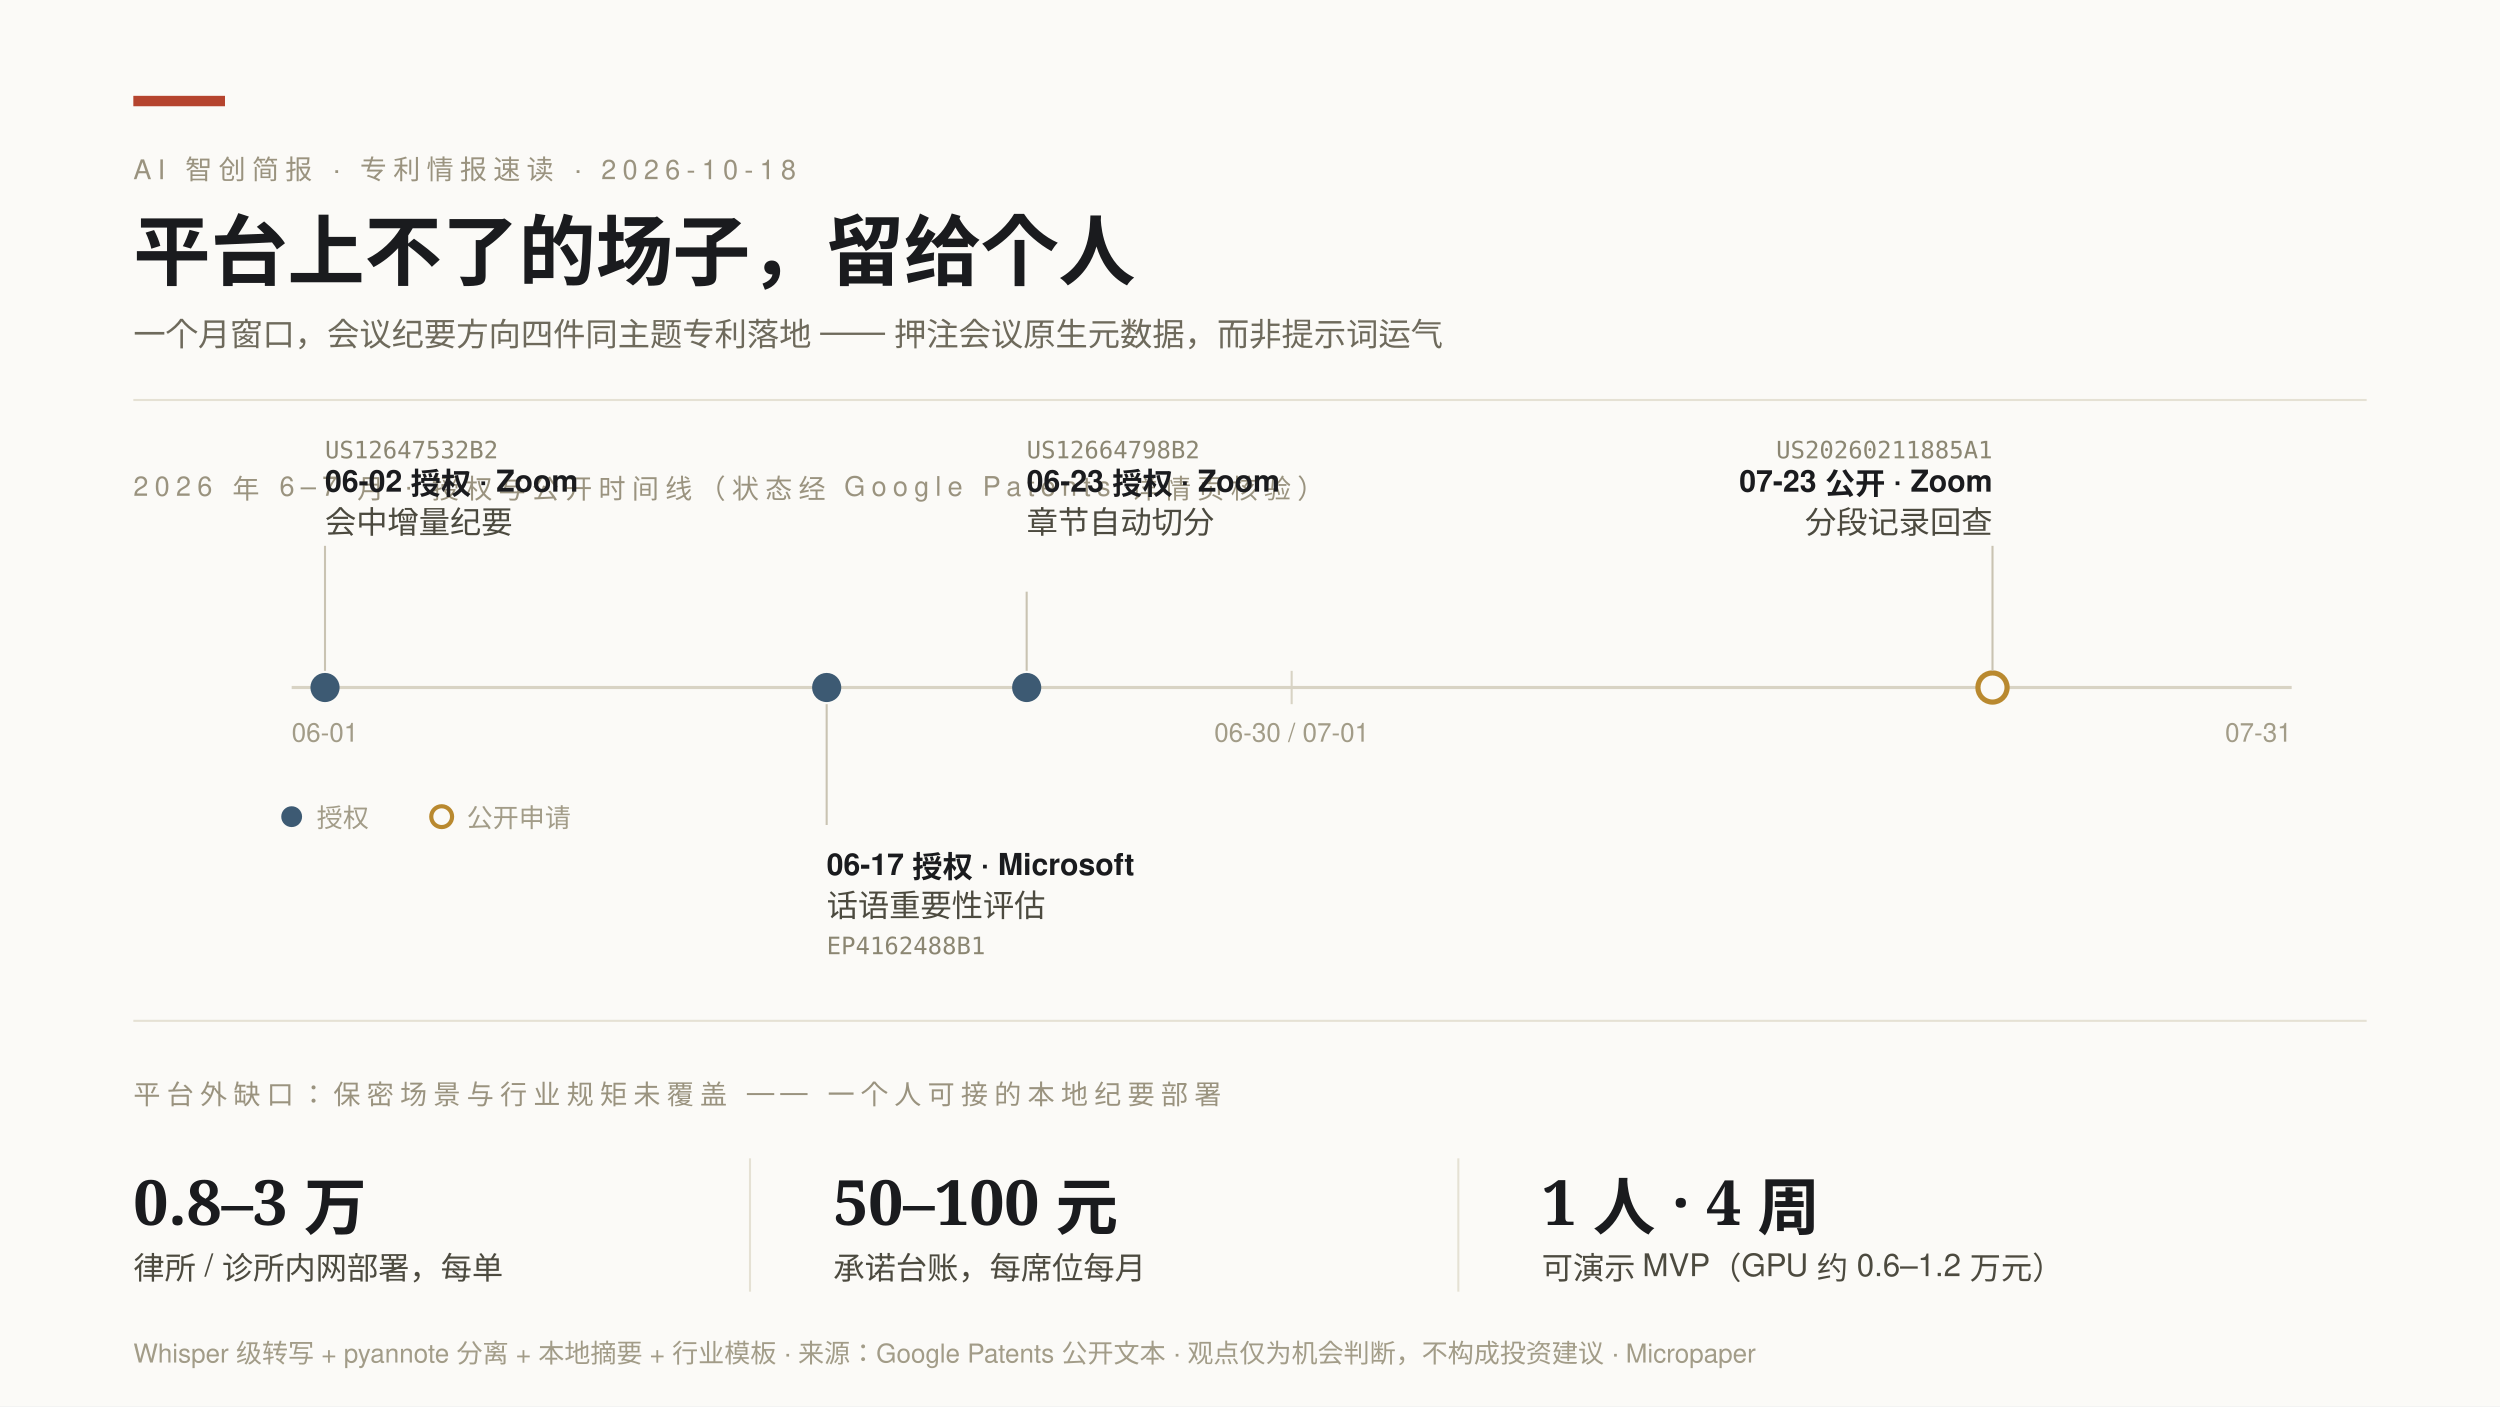
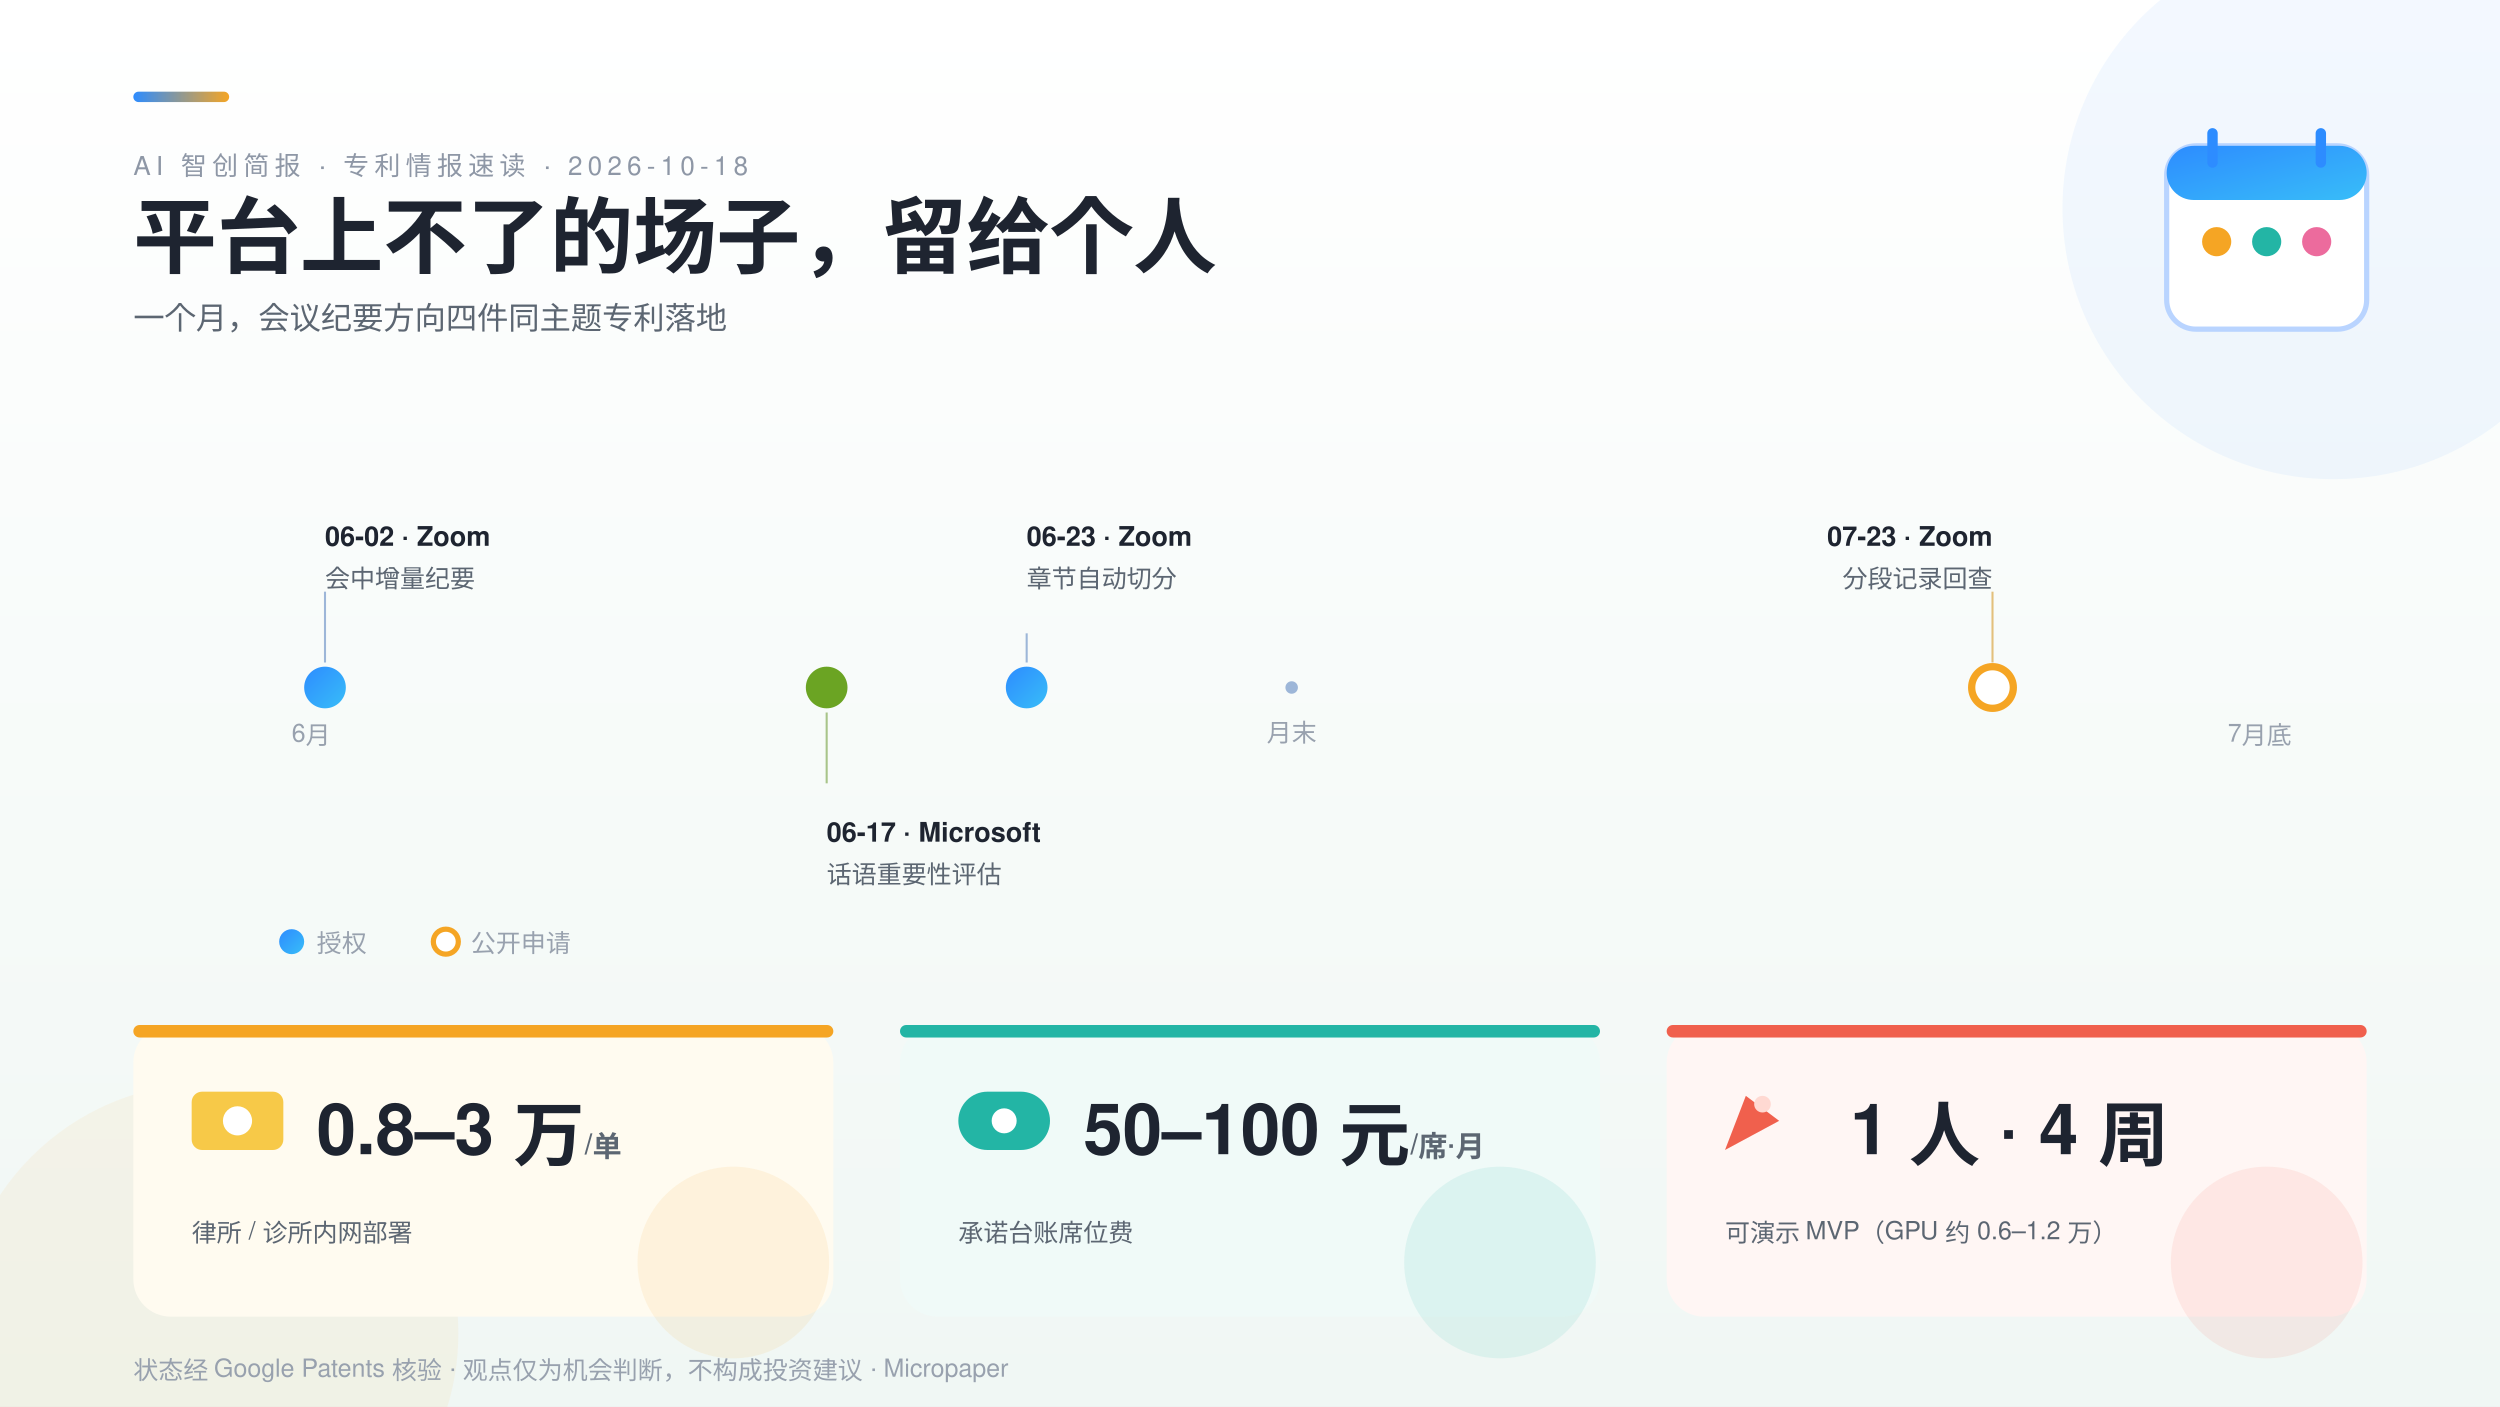
<svg xmlns="http://www.w3.org/2000/svg" width="1200" height="675" viewBox="0 0 1200 675" font-family="'PingFang SC','Helvetica Neue',Helvetica,'Microsoft YaHei',sans-serif">
  <defs>
    <style>
      .serif { font-family: 'Noto Serif SC','Songti SC','STSong',serif; }
-       .k { font-size: 13px; letter-spacing: 3px; fill: #9A937F; }
-       .rl { font-size: 15px; fill: #4C4A3F; }
-       .v { font-size: 14.5px; font-weight: 700; fill: #1A1B1E; }
-       .b { font-size: 12.5px; fill: #A29C88; }
-       .mono { font-family: 'SF Mono', Menlo, monospace; font-size: 11.5px; fill: #8B8672; }
-       .stat { font-size: 30px; font-weight: 700; fill: #1A1B1E; }
+       .k { font-size: 12.5px; letter-spacing: 2.5px; fill: #8E97A6; }
+       .b { font-size: 12px; fill: #98A1AE; }
+       .ev { font-size: 13px; font-weight: 700; fill: #1E2430; }
+       .evs { font-size: 12px; fill: #5C6672; }
+       .stat { font-size: 34px; font-weight: 700; fill: #1E2430; }
+       .unit { font-size: 14px; fill: #5C6672; }
    </style>
+     <linearGradient id="bg" x1="0" y1="0" x2="0" y2="1">
+       <stop offset="0" stop-color="#FFFFFF" />
+       <stop offset="1" stop-color="#F0F7F4" />
+     </linearGradient>
+     <linearGradient id="axis" x1="0" y1="0" x2="1" y2="0">
+       <stop offset="0" stop-color="#2D8CFF" />
+       <stop offset="1" stop-color="#F5A524" />
+     </linearGradient>
+     <linearGradient id="zoom" x1="0" y1="0" x2="1" y2="1">
+       <stop offset="0" stop-color="#2D8CFF" />
+       <stop offset="1" stop-color="#38BDF8" />
+     </linearGradient>
  </defs>
-   <rect width="1200" height="675" fill="#FBFAF7" />
-   <rect x="64" y="46" width="44" height="5" fill="#B5442E" />
-   <text class="k" x="64" y="86">AI 智创简报 · 专利情报速读 · 2026-10-18</text>
-   <text class="serif" x="64" y="134" font-size="37" font-weight="700" fill="#1A1B1E">平台上不了的场子，留给个人</text>
-   <text x="64" y="166" font-size="15.5" fill="#6E6A5C">一个月窗口，会议纪要方向四件同主题专利落地 —— 押注会议原生元数据，而非提示词运气</text>
-   <line x1="64" y1="192" x2="1136" y2="192" stroke="#E5E1D4" />
-   <text class="k" x="64" y="238">2026 年 6–7 月 · 授权与公开时间线（状态经 Google Patents 详情页核验）</text>
-   <line x1="140" y1="330" x2="1100" y2="330" stroke="#D8D3C4" stroke-width="1.5" />
-   <text class="b" x="140" y="356">06-01</text>
-   <text class="b" x="620" y="356" text-anchor="middle">06-30 / 07-01</text>
-   <text class="b" x="1100" y="356" text-anchor="end">07-31</text>
-   <line x1="620" y1="322" x2="620" y2="338" stroke="#D8D3C4" />
-   <circle cx="156" cy="330" r="7" fill="#3D5A73" />
-   <line x1="156" y1="322" x2="156" y2="262" stroke="#C9C3B2" />
-   <text class="v" x="156" y="236">06-02 授权 · Zoom</text>
-   <text class="rl" x="156" y="256" font-size="13">会中增量纪要</text>
-   <text class="mono" x="156" y="220">US12647532B2</text>
-   <circle cx="396.8" cy="330" r="7" fill="#3D5A73" />
-   <line x1="396.8" y1="338" x2="396.8" y2="396" stroke="#C9C3B2" />
-   <text class="v" x="396.8" y="420">06-17 授权 · Microsoft</text>
-   <text class="rl" x="396.8" y="440" font-size="13">话语重要性评估</text>
-   <text class="mono" x="396.8" y="458">EP4162488B1</text>
-   <circle cx="492.8" cy="330" r="7" fill="#3D5A73" />
-   <line x1="492.8" y1="322" x2="492.8" y2="284" stroke="#C9C3B2" />
-   <text class="v" x="492.8" y="236">06-23 授权 · Zoom</text>
-   <text class="rl" x="492.8" y="256" font-size="13">章节自动切分</text>
-   <text class="mono" x="492.8" y="220">US12664798B2</text>
-   <circle cx="956.4" cy="330" r="7" fill="#FBFAF7" stroke="#B9892F" stroke-width="2.5" />
-   <line x1="956.4" y1="322" x2="956.4" y2="262" stroke="#C9C3B2" />
-   <text class="v" x="956.4" y="236" text-anchor="end">07-23 公开 · Zoom</text>
-   <text class="rl" x="956.4" y="256" font-size="13" text-anchor="end">分段记录回查</text>
-   <text class="mono" x="956.4" y="220" text-anchor="end">US20260211885A1</text>
-   <circle cx="140" cy="392" r="5" fill="#3D5A73" />
-   <text class="b" x="152" y="397">授权</text>
-   <circle cx="212" cy="392" r="5" fill="#FBFAF7" stroke="#B9892F" stroke-width="2" />
-   <text class="b" x="224" y="397">公开申请</text>
-   <line x1="64" y1="490" x2="1136" y2="490" stroke="#E5E1D4" />
-   <text class="k" x="64" y="530">平台外缺口：保密场景与行业规矩未覆盖 —— 一个人可接的本地纪要部署</text>
-   <text class="serif stat" x="64" y="588">0.8–3 万</text>
-   <text class="rl" x="64" y="614" font-size="13.5">律所 / 诊所内网部署，每单</text>
-   <line x1="360" y1="556" x2="360" y2="620" stroke="#E5E1D4" />
-   <text class="serif stat" x="400" y="588">50–100 元</text>
-   <text class="rl" x="400" y="614" font-size="13.5">承诺台账，每席位每月</text>
-   <line x1="700" y1="556" x2="700" y2="620" stroke="#E5E1D4" />
-   <text class="serif stat" x="740" y="588">1 人 · 4 周</text>
-   <text class="rl" x="740" y="614" font-size="13.5">可演示 MVP（GPU 约 0.6–1.2 万元）</text>
-   <text class="b" x="64" y="654">Whisper 级转写 + pyannote 分离 + 本地摘要 + 行业模板 · 来源：Google Patents 公开文本 · 观点仅为机会判断，不构成投资建议 · Micropaper</text>
+   <rect width="1200" height="675" fill="url(#bg)" />
+   <circle cx="1120" cy="100" r="130" fill="#2D8CFF" opacity="0.06" />
+   <circle cx="100" cy="640" r="120" fill="#F5A524" opacity="0.07" />
+   <rect x="64" y="44" width="46" height="5" rx="2.5" fill="url(#axis)" />
+   <text class="k" x="64" y="84">AI 智创简报 · 专利情报速读 · 2026-10-18</text>
+   <text class="serif" x="64" y="128" font-size="40" font-weight="700" fill="#1E2430">平台上不了的场子，留给个人</text>
+   <text x="64" y="158" font-size="15" fill="#5C6672">一个月，会议纪要方向四件同主题专利落地</text>
+   <g>
+     <rect x="1040" y="70" width="96" height="88" rx="14" fill="#FFFFFF" stroke="#B9D4FF" stroke-width="2.5" />
+     <rect x="1040" y="70" width="96" height="26" rx="13" fill="url(#zoom)" />
+     <circle cx="1064" cy="116" r="7" fill="#F5A524" />
+     <circle cx="1088" cy="116" r="7" fill="#23B5A5" />
+     <circle cx="1112" cy="116" r="7" fill="#EC6B9D" />
+     <line x1="1062" y1="64" x2="1062" y2="78" stroke="#2D8CFF" stroke-width="5" stroke-linecap="round" />
+     <line x1="1114" y1="64" x2="1114" y2="78" stroke="#2D8CFF" stroke-width="5" stroke-linecap="round" />
+   </g>
+   <line x1="140" y1="330" x2="1100" y2="330" stroke="url(#axis)" stroke-width="4" stroke-linecap="round" />
+   <text class="b" x="140" y="356">6月</text>
+   <text class="b" x="1100" y="356" text-anchor="end">7月底</text>
+   <circle cx="620" cy="330" r="3" fill="#9DB6D8" />
+   <text class="b" x="620" y="356" text-anchor="middle">月末</text>
+   <g>
+     <circle cx="156" cy="330" r="10" fill="url(#zoom)" />
+     <line x1="156" y1="318" x2="156" y2="284" stroke="#9DB6D8" />
+     <text class="ev" x="156" y="262">06-02 · Zoom</text>
+     <text class="evs" x="156" y="282">会中增量纪要</text>
+     <circle cx="396.8" cy="330" r="10" fill="#6BA423" />
+     <line x1="396.8" y1="342" x2="396.8" y2="376" stroke="#A8C48A" />
+     <text class="ev" x="396.8" y="404">06-17 · Microsoft</text>
+     <text class="evs" x="396.8" y="424">话语重要性评估</text>
+     <circle cx="492.8" cy="330" r="10" fill="url(#zoom)" />
+     <line x1="492.8" y1="318" x2="492.8" y2="304" stroke="#9DB6D8" />
+     <text class="ev" x="492.8" y="262">06-23 · Zoom</text>
+     <text class="evs" x="492.8" y="282">章节自动切分</text>
+     <circle cx="956.4" cy="330" r="10" fill="#FFFFFF" stroke="#F5A524" stroke-width="3.5" />
+     <line x1="956.4" y1="318" x2="956.4" y2="284" stroke="#E3C07C" />
+     <text class="ev" x="956.4" y="262" text-anchor="end">07-23 · Zoom</text>
+     <text class="evs" x="956.4" y="282" text-anchor="end">分段记录回查</text>
+   </g>
+   <circle cx="140" cy="452" r="6" fill="url(#zoom)" />
+   <text class="b" x="152" y="457">授权</text>
+   <circle cx="214" cy="452" r="6" fill="#FFFFFF" stroke="#F5A524" stroke-width="2.5" />
+   <text class="b" x="226" y="457">公开申请</text>
+   <g>
+     <rect x="64" y="492" width="336" height="140" rx="18" fill="#FFFBF0" />
+     <circle cx="352" cy="606" r="46" fill="#F5A524" opacity="0.10" />
+     <rect x="64" y="492" width="336" height="6" rx="3" fill="#F5A524" />
+     <rect x="92" y="524" width="44" height="28" rx="5" fill="#F7C948" />
+     <circle cx="114" cy="538" r="7" fill="#FFFFFF" />
+     <text class="stat" x="152" y="554">0.8–3 万<tspan class="unit"> /单</tspan>
+     </text>
+     <text class="evs" x="92" y="596">律所 / 诊所内网部署</text>
+     <rect x="432" y="492" width="336" height="140" rx="18" fill="#F0FAF8" />
+     <circle cx="720" cy="606" r="46" fill="#23B5A5" opacity="0.10" />
+     <rect x="432" y="492" width="336" height="6" rx="3" fill="#23B5A5" />
+     <rect x="460" y="524" width="44" height="28" rx="14" fill="#23B5A5" />
+     <circle cx="482" cy="538" r="6" fill="#FFFFFF" />
+     <text class="stat" x="520" y="554">50–100 元<tspan class="unit"> /席·月</tspan>
+     </text>
+     <text class="evs" x="460" y="596">承诺台账席位费</text>
+     <rect x="800" y="492" width="336" height="140" rx="18" fill="#FFF6F4" />
+     <circle cx="1088" cy="606" r="46" fill="#F0604D" opacity="0.10" />
+     <rect x="800" y="492" width="336" height="6" rx="3" fill="#F0604D" />
+     <path d="M 828 552 l 10 -26 l 16 12 z" fill="#F0604D" />
+     <circle cx="846" cy="530" r="4" fill="#FFD9D2" />
+     <text class="stat" x="888" y="554">1 人 · 4 周</text>
+     <text class="evs" x="828" y="596">可演示 MVP（GPU 约 0.6–1.2 万）</text>
+   </g>
+   <text class="b" x="64" y="662">状态经 Google Patents 核验 · 观点仅为机会判断，不构成投资建议 · Micropaper</text>
</svg>
